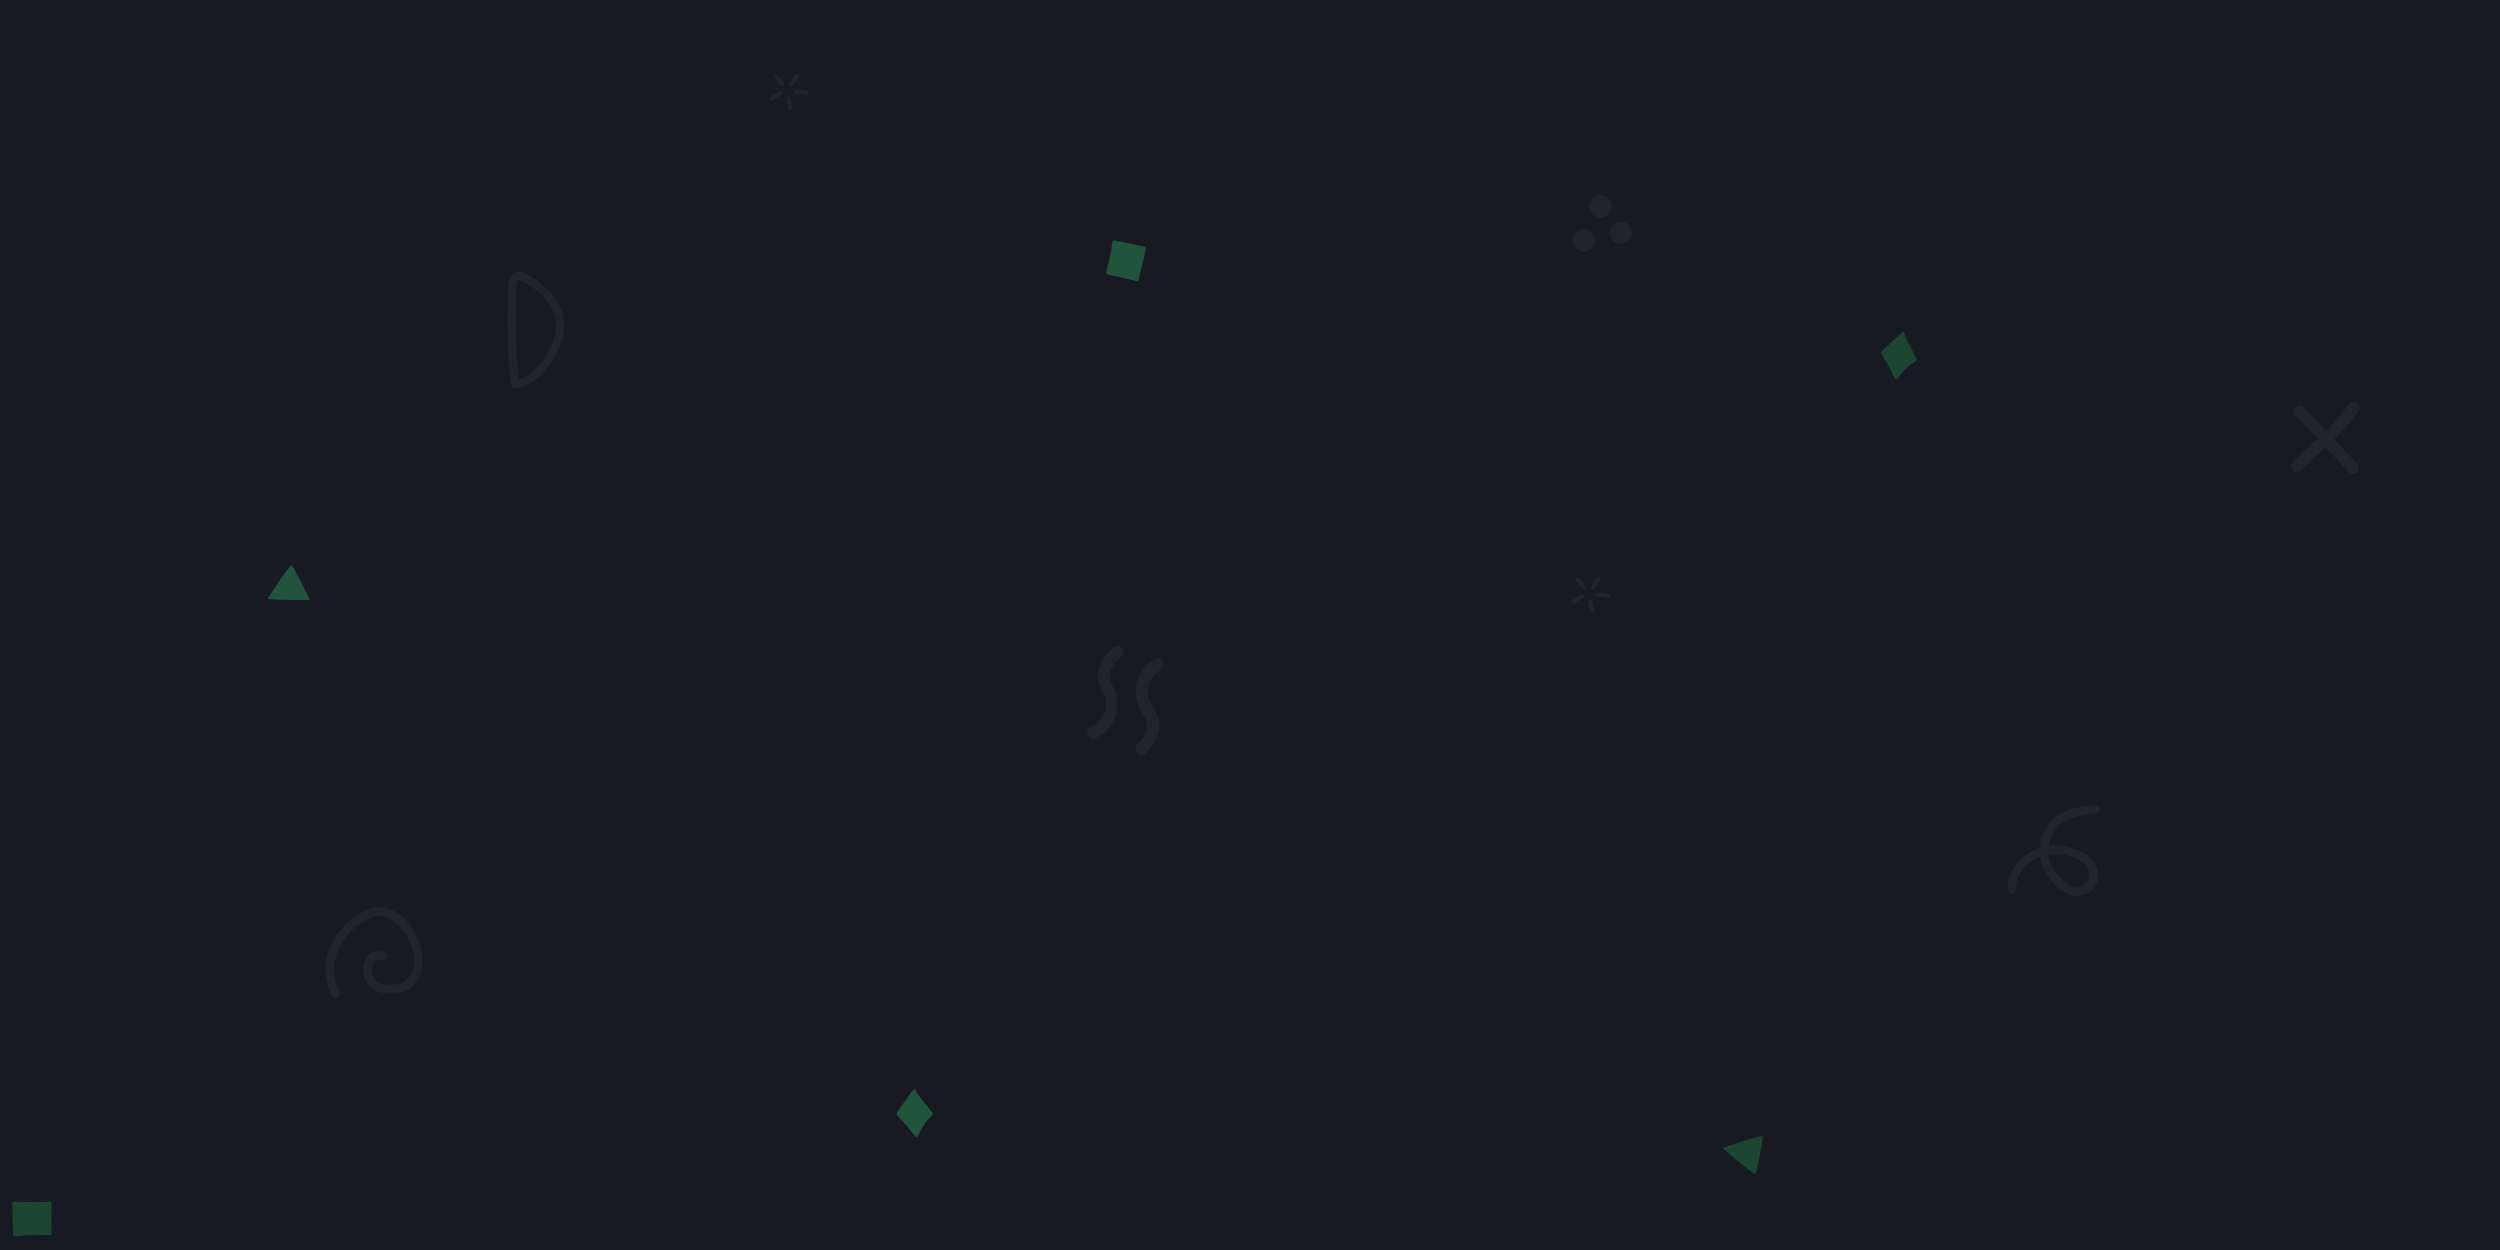
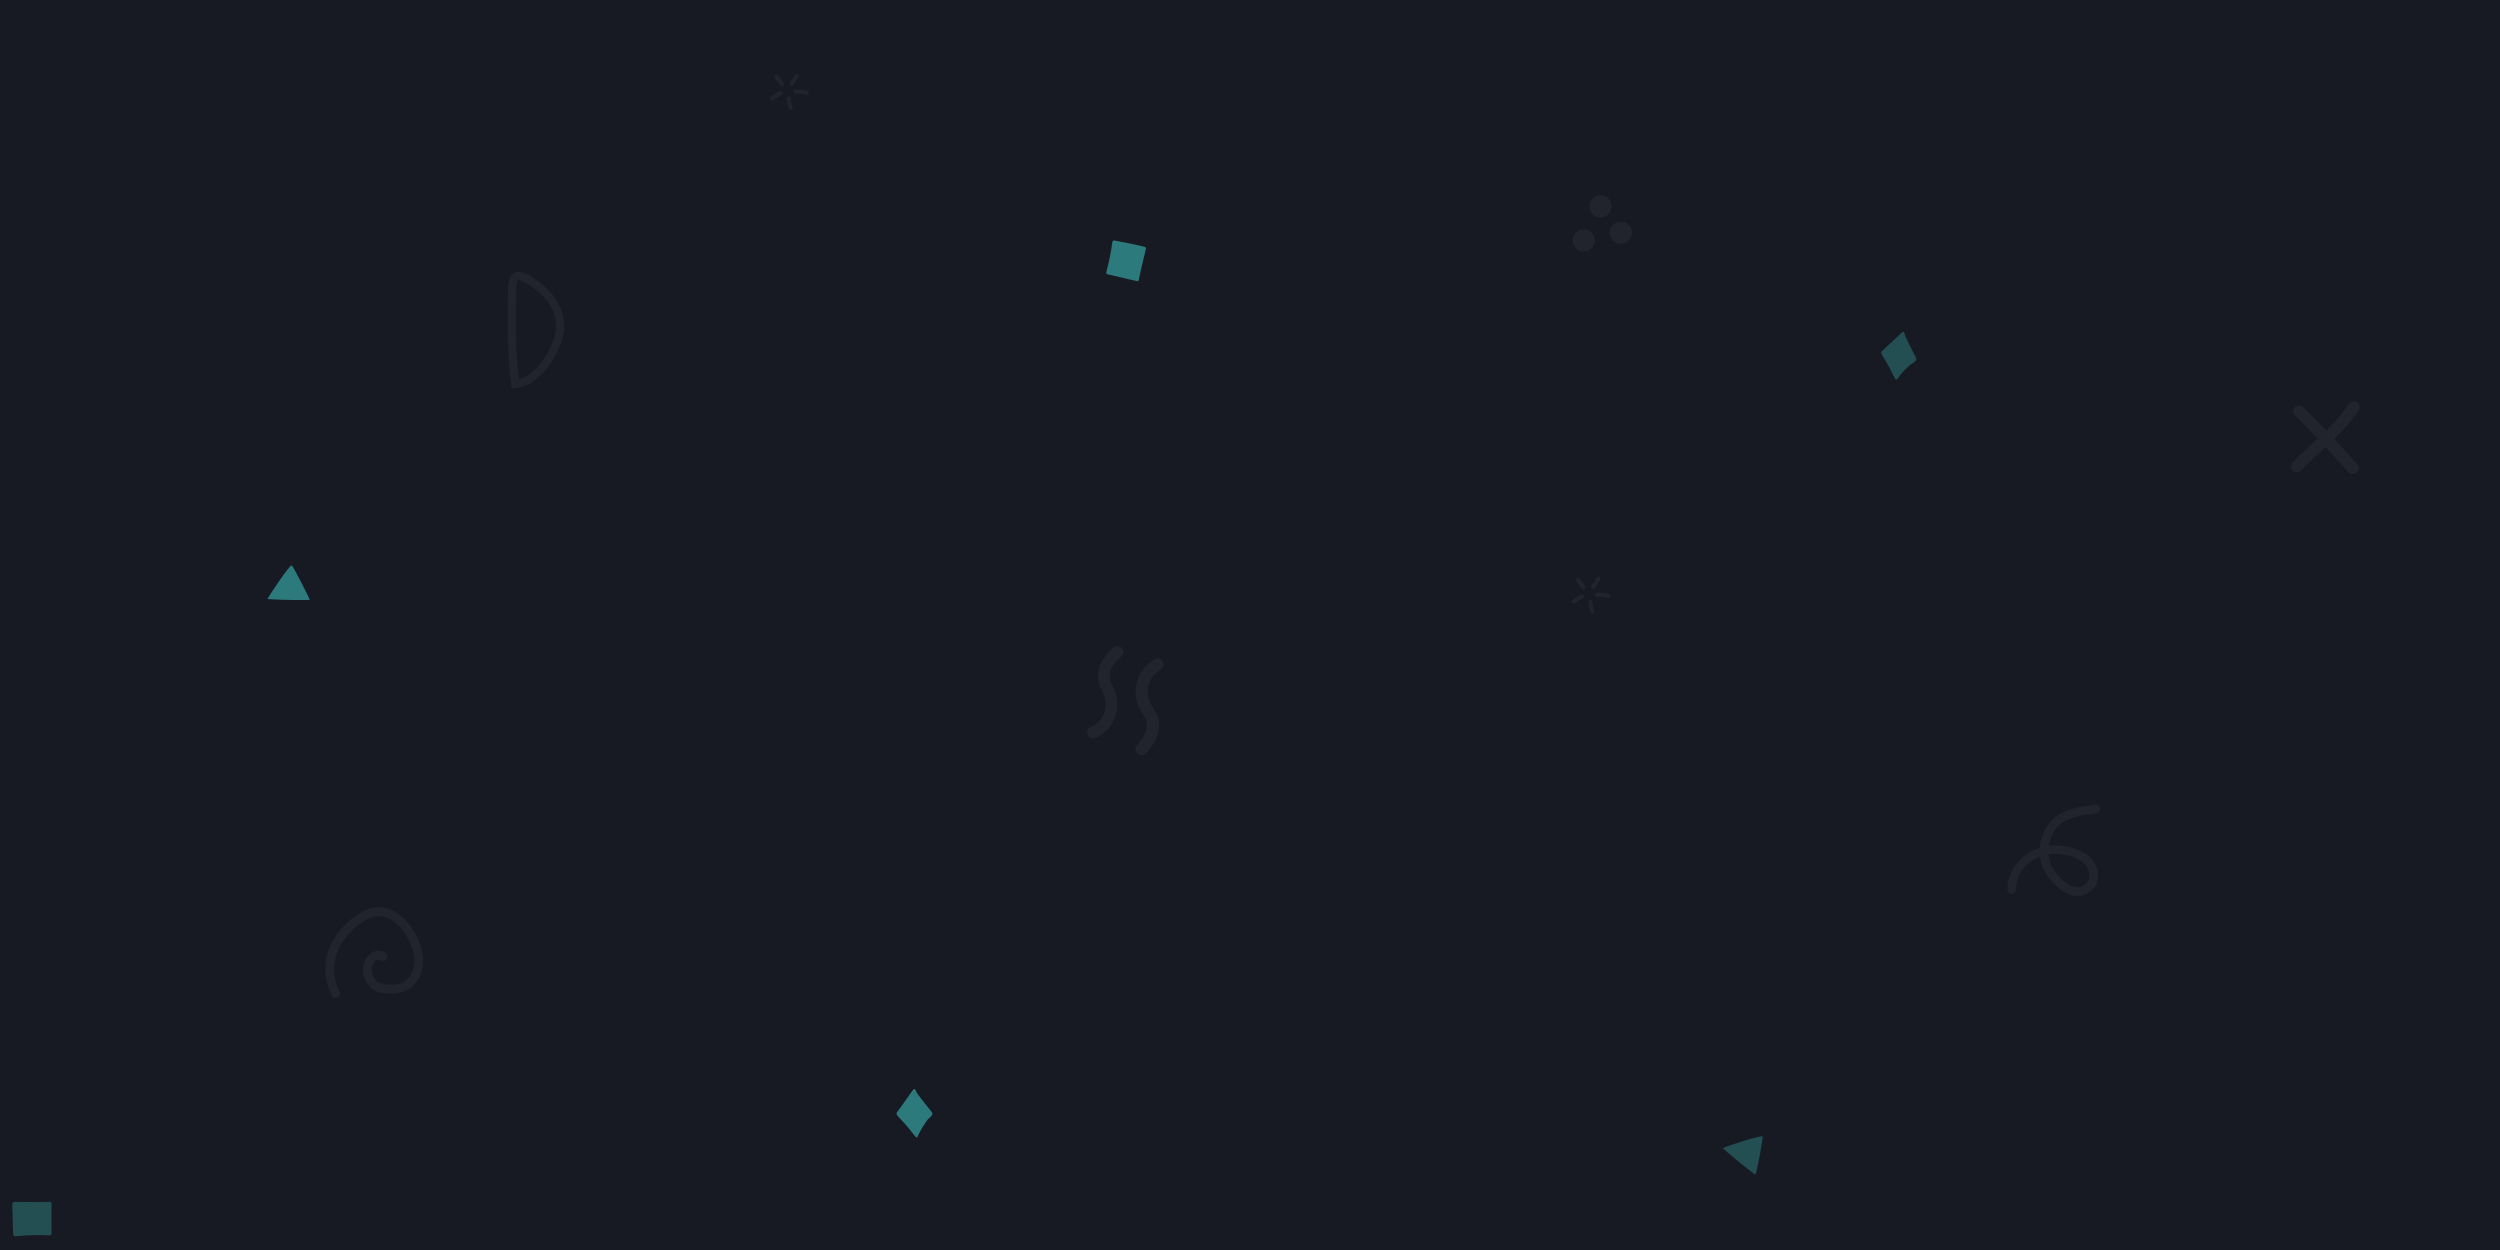
<svg xmlns="http://www.w3.org/2000/svg" width="1490" height="745" viewBox="0 0 1600 800">
  <rect fill="#171923" width="1600" height="800" />
-   <path fill="#1C4532" d="M1102.5 734.8c2.5-1.2 24.8-8.6 25.6-7.5.5.7-3.9 23.8-4.6 24.5C1123.3 752.1 1107.5 739.5 1102.5 734.8zM1226.3 229.1c0-.1-4.9-9.4-7-14.2-.1-.3-.3-1.1-.4-1.6-.1-.4-.3-.7-.6-.9-.3-.2-.6-.1-.8.1l-13.1 12.3c0 0 0 0 0 0-.2.2-.3.5-.4.8 0 .3 0 .7.2 1 .1.1 1.4 2.5 2.1 3.6 2.4 3.7 6.5 12.1 6.5 12.2.2.3.4.5.7.6.3 0 .5-.1.7-.3 0 0 1.8-2.5 2.7-3.6 1.5-1.6 3-3.2 4.6-4.7 1.2-1.2 1.6-1.4 2.1-1.6.5-.3 1.1-.5 2.5-1.9C1226.5 230.4 1226.6 229.6 1226.3 229.1zM33 770.3C33 770.3 33 770.3 33 770.3c0-.7-.5-1.2-1.2-1.2-.1 0-.3 0-.4.1-1.6.2-14.3.1-22.2 0-.3 0-.6.1-.9.4-.2.2-.4.5-.4.9 0 .2 0 4.9.1 5.9l.4 13.6c0 .3.2.6.4.9.2.2.5.3.8.3 0 0 .1 0 .1 0 7.3-.7 14.7-.9 22-.6.3 0 .7-.1.9-.3.2-.2.4-.6.4-.9C32.9 783.3 32.9 776.2 33 770.3z" />
-   <path fill="#22543D" d="M171.1 383.4c1.3-2.5 14.3-22 15.6-21.6.8.3 11.5 21.2 11.5 22.1C198.1 384.2 177.9 384 171.1 383.4zM596.4 711.8c-.1-.1-6.7-8.2-9.7-12.5-.2-.3-.5-1-.7-1.5-.2-.4-.4-.7-.7-.8-.3-.1-.6 0-.8.3L574 712c0 0 0 0 0 0-.2.2-.2.5-.2.9 0 .3.2.7.4.9.1.1 1.8 2.2 2.8 3.1 3.1 3.1 8.8 10.5 8.9 10.6.2.3.5.4.8.4.3 0 .5-.2.6-.5 0 0 1.2-2.8 2-4.1 1.1-1.9 2.3-3.7 3.5-5.5.9-1.4 1.3-1.7 1.7-2 .5-.4 1-.7 2.1-2.4C596.9 713.1 596.8 712.3 596.4 711.8zM727.5 179.9C727.5 179.9 727.5 179.9 727.5 179.9c.6.2 1.3-.2 1.4-.8 0-.1 0-.2 0-.4.2-1.4 2.8-12.6 4.5-19.5.1-.3 0-.6-.2-.8-.2-.3-.5-.4-.8-.5-.2 0-4.7-1.1-5.7-1.3l-13.4-2.7c-.3-.1-.7 0-.9.2-.2.2-.4.4-.5.6 0 0 0 .1 0 .1-.8 6.5-2.2 13.1-3.9 19.4-.1.3 0 .6.2.9.2.3.5.4.8.5C714.8 176.9 721.7 178.5 727.5 179.9zM728.5 178.1c-.1-.1-.2-.2-.4-.2C728.3 177.9 728.4 178 728.5 178.1z" />
+   <path fill="#234E52" d="M1102.5 734.8c2.5-1.2 24.8-8.6 25.6-7.5.5.7-3.9 23.8-4.6 24.5C1123.3 752.1 1107.5 739.5 1102.5 734.8zM1226.3 229.1c0-.1-4.9-9.4-7-14.2-.1-.3-.3-1.1-.4-1.6-.1-.4-.3-.7-.6-.9-.3-.2-.6-.1-.8.1l-13.1 12.3c0 0 0 0 0 0-.2.2-.3.5-.4.8 0 .3 0 .7.2 1 .1.1 1.4 2.5 2.1 3.6 2.4 3.7 6.5 12.1 6.5 12.2.2.3.4.5.7.6.3 0 .5-.1.7-.3 0 0 1.8-2.5 2.7-3.6 1.5-1.6 3-3.2 4.6-4.7 1.2-1.2 1.6-1.4 2.1-1.6.5-.3 1.1-.5 2.5-1.9C1226.5 230.4 1226.6 229.6 1226.3 229.1zM33 770.3C33 770.3 33 770.3 33 770.3c0-.7-.5-1.2-1.2-1.2-.1 0-.3 0-.4.1-1.6.2-14.3.1-22.2 0-.3 0-.6.1-.9.4-.2.2-.4.5-.4.9 0 .2 0 4.9.1 5.9l.4 13.6c0 .3.2.6.4.9.2.2.5.3.8.3 0 0 .1 0 .1 0 7.3-.7 14.7-.9 22-.6.3 0 .7-.1.9-.3.2-.2.4-.6.4-.9C32.9 783.3 32.9 776.2 33 770.3z" />
+   <path fill="#2C7A7B" d="M171.1 383.4c1.3-2.5 14.3-22 15.6-21.6.8.3 11.5 21.2 11.5 22.1C198.1 384.2 177.9 384 171.1 383.4zM596.4 711.8c-.1-.1-6.7-8.2-9.7-12.5-.2-.3-.5-1-.7-1.5-.2-.4-.4-.7-.7-.8-.3-.1-.6 0-.8.3L574 712c0 0 0 0 0 0-.2.2-.2.5-.2.9 0 .3.2.7.4.9.1.1 1.8 2.2 2.8 3.1 3.1 3.1 8.8 10.5 8.9 10.6.2.3.5.4.8.4.3 0 .5-.2.6-.5 0 0 1.2-2.8 2-4.1 1.1-1.9 2.3-3.7 3.5-5.5.9-1.4 1.3-1.7 1.7-2 .5-.4 1-.7 2.1-2.4C596.9 713.1 596.8 712.3 596.4 711.8zM727.5 179.9C727.5 179.9 727.5 179.9 727.5 179.9c.6.2 1.3-.2 1.4-.8 0-.1 0-.2 0-.4.2-1.4 2.8-12.6 4.5-19.5.1-.3 0-.6-.2-.8-.2-.3-.5-.4-.8-.5-.2 0-4.7-1.1-5.7-1.3l-13.4-2.7c-.3-.1-.7 0-.9.2-.2.2-.4.4-.5.6 0 0 0 .1 0 .1-.8 6.5-2.2 13.1-3.9 19.4-.1.3 0 .6.2.9.2.3.5.4.8.5C714.8 176.9 721.7 178.5 727.5 179.9zM728.5 178.1c-.1-.1-.2-.2-.4-.2C728.3 177.9 728.4 178 728.5 178.1z" />
  <g fill-opacity="0.05" fill="#FFF">
    <path d="M699.6 472.7c-1.5 0-2.8-.8-3.5-2.3-.8-1.9 0-4.2 1.9-5 3.7-1.6 6.8-4.7 8.4-8.5 1.6-3.8 1.7-8.1.2-11.9-.3-.9-.8-1.8-1.2-2.8-.8-1.7-1.8-3.7-2.3-5.9-.9-4.1-.2-8.6 2-12.8 1.7-3.1 4.1-6.1 7.6-9.1 1.6-1.4 4-1.2 5.3.4 1.4 1.6 1.2 4-.4 5.3-2.8 2.5-4.7 4.7-5.9 7-1.4 2.6-1.9 5.3-1.3 7.6.3 1.4 1 2.8 1.7 4.3.5 1.1 1 2.2 1.5 3.3 2.1 5.6 2 12-.3 17.6-2.3 5.5-6.8 10.1-12.3 12.5C700.6 472.6 700.1 472.7 699.6 472.7zM740.4 421.4c1.5-.2 3 .5 3.8 1.9 1.1 1.8.4 4.2-1.4 5.3-3.7 2.1-6.4 5.6-7.6 9.5-1.2 4-.8 8.4 1.1 12.1.4.9 1 1.7 1.6 2.7 1 1.7 2.2 3.5 3 5.7 1.4 4 1.2 8.7-.6 13.2-1.4 3.4-3.5 6.6-6.8 10.1-1.5 1.6-3.9 1.7-5.5.2-1.6-1.4-1.7-3.9-.2-5.4 2.6-2.8 4.3-5.3 5.3-7.7 1.1-2.8 1.3-5.6.5-7.9-.5-1.3-1.3-2.7-2.2-4.1-.6-1-1.3-2.1-1.9-3.2-2.8-5.4-3.4-11.9-1.7-17.8 1.8-5.9 5.8-11 11.2-14C739.4 421.6 739.9 421.4 740.4 421.4zM261.3 590.9c5.7 6.8 9 15.7 9.4 22.4.5 7.3-2.4 16.4-10.2 20.4-3 1.5-6.7 2.2-11.2 2.2-7.9-.1-12.9-2.9-15.4-8.4-2.1-4.7-2.3-11.4 1.8-15.9 3.2-3.5 7.8-4.1 11.2-1.6 1.2.9 1.5 2.7.6 3.9-.9 1.2-2.7 1.5-3.9.6-1.8-1.3-3.6.6-3.8.8-2.4 2.6-2.1 7-.8 9.9 1.5 3.4 4.7 5 10.4 5.1 3.6 0 6.4-.5 8.6-1.6 4.7-2.4 7.7-8.6 7.2-15-.5-7.3-5.3-18.2-13-23.9-4.2-3.1-8.5-4.1-12.9-3.1-3.1.7-6.2 2.4-9.7 5-6.6 5.1-11.7 11.8-14.2 19-2.7 7.7-2.1 15.8 1.9 23.9.7 1.4.1 3.1-1.3 3.7-1.4.7-3.1.1-3.7-1.3-4.6-9.4-5.4-19.2-2.2-28.2 2.9-8.2 8.6-15.9 16.1-21.6 4.1-3.1 8-5.1 11.8-6 6-1.4 12 0 17.5 4C257.6 586.9 259.6 588.8 261.3 590.9z" />
    <circle cx="1013.7" cy="153.9" r="7.1" />
    <circle cx="1024.3" cy="132.1" r="7.1" />
    <circle cx="1037.3" cy="148.9" r="7.1" />
    <path d="M1508.7 297.2c-4.8-5.4-9.7-10.8-14.8-16.2 5.6-5.6 11.1-11.5 15.6-18.2 1.2-1.7.7-4.1-1-5.2-1.7-1.2-4.1-.7-5.2 1-4.2 6.2-9.1 11.6-14.5 16.9-4.8-5-9.7-10-14.7-14.9-1.5-1.5-3.9-1.5-5.3 0-1.5 1.5-1.5 3.9 0 5.3 4.9 4.8 9.7 9.8 14.5 14.8-1.1 1.1-2.3 2.2-3.5 3.2-4.1 3.8-8.4 7.8-12.4 12-1.4 1.5-1.4 3.8 0 5.3 0 0 0 0 0 0 1.5 1.4 3.9 1.4 5.3-.1 3.9-4 8.1-7.9 12.1-11.7 1.2-1.1 2.3-2.2 3.5-3.3 4.9 5.3 9.8 10.6 14.6 15.9.1.1.1.1.2.2 1.4 1.4 3.7 1.5 5.2.2C1510 301.2 1510.1 298.8 1508.7 297.2zM327.6 248.6l-.4-2.6c-1.5-11.1-2.2-23.2-2.3-37 0-5.5 0-11.5.2-18.5 0-.7 0-1.5 0-2.3 0-5 0-11.2 3.9-13.5 2.2-1.3 5.1-1 8.5.9 5.7 3.1 13.2 8.7 17.5 14.9 5.5 7.8 7.3 16.9 5 25.7-3.2 12.3-15 31-30 32.1L327.6 248.6zM332.1 179.2c-.2 0-.3 0-.4.1-.1.1-.7.5-1.1 2.7-.3 1.9-.3 4.2-.3 6.3 0 .8 0 1.7 0 2.4-.2 6.9-.2 12.8-.2 18.3.1 12.5.7 23.5 2 33.7 11-2.7 20.4-18.1 23-27.8 1.9-7.2.4-14.8-4.2-21.3l0 0C347 188.1 340 183 335 180.3 333.6 179.5 332.6 179.2 332.1 179.2zM516.3 60.8c-.1 0-.2 0-.4-.1-2.4-.7-4-.9-6.7-.7-.7 0-1.3-.5-1.4-1.2 0-.7.5-1.3 1.2-1.4 3.1-.2 4.9 0 7.6.8.7.2 1.1.9.9 1.6C517.3 60.4 516.8 60.8 516.3 60.8zM506.1 70.5c-.5 0-1-.3-1.2-.8-.8-2.1-1.2-4.3-1.3-6.6 0-.7.5-1.3 1.2-1.3.7 0 1.3.5 1.3 1.2.1 2 .5 3.9 1.1 5.8.2.7-.1 1.4-.8 1.6C506.4 70.5 506.2 70.5 506.1 70.5zM494.1 64.4c-.4 0-.8-.2-1-.5-.4-.6-.3-1.4.2-1.8 1.8-1.4 3.7-2.6 5.8-3.6.6-.3 1.4 0 1.7.6.3.6 0 1.4-.6 1.7-1.9.9-3.7 2-5.3 3.3C494.7 64.3 494.4 64.4 494.1 64.4zM500.5 55.3c-.5 0-.9-.3-1.2-.7-.5-1-1.2-1.9-2.4-3.4-.3-.4-.7-.9-1.1-1.4-.4-.6-.3-1.4.2-1.8.6-.4 1.4-.3 1.8.2.4.5.8 1 1.1 1.4 1.3 1.6 2.1 2.6 2.7 3.9.3.6 0 1.4-.6 1.7C500.9 55.3 500.7 55.3 500.5 55.3zM506.7 55c-.3 0-.5-.1-.8-.2-.6-.4-.7-1.2-.3-1.8 1.2-1.7 2.3-3.4 3.3-5.2.3-.6 1.1-.9 1.7-.5.6.3.9 1.1.5 1.7-1 1.9-2.2 3.8-3.5 5.6C507.4 54.8 507.1 55 506.7 55zM1029.3 382.8c-.1 0-.2 0-.4-.1-2.4-.7-4-.9-6.7-.7-.7 0-1.3-.5-1.4-1.2 0-.7.5-1.3 1.2-1.4 3.1-.2 4.9 0 7.6.8.7.2 1.1.9.9 1.6C1030.3 382.4 1029.8 382.8 1029.3 382.8zM1019.1 392.5c-.5 0-1-.3-1.2-.8-.8-2.1-1.2-4.3-1.3-6.6 0-.7.5-1.3 1.2-1.3.7 0 1.3.5 1.3 1.2.1 2 .5 3.9 1.1 5.8.2.7-.1 1.4-.8 1.6C1019.4 392.5 1019.2 392.5 1019.1 392.5zM1007.1 386.4c-.4 0-.8-.2-1-.5-.4-.6-.3-1.4.2-1.8 1.8-1.4 3.7-2.6 5.8-3.6.6-.3 1.4 0 1.7.6.3.6 0 1.4-.6 1.7-1.9.9-3.7 2-5.3 3.3C1007.7 386.3 1007.4 386.4 1007.1 386.4zM1013.5 377.3c-.5 0-.9-.3-1.2-.7-.5-1-1.2-1.9-2.4-3.4-.3-.4-.7-.9-1.1-1.4-.4-.6-.3-1.4.2-1.8.6-.4 1.4-.3 1.8.2.4.5.8 1 1.1 1.4 1.3 1.6 2.1 2.6 2.7 3.9.3.6 0 1.4-.6 1.7C1013.9 377.3 1013.7 377.3 1013.5 377.3zM1019.7 377c-.3 0-.5-.1-.8-.2-.6-.4-.7-1.2-.3-1.8 1.2-1.7 2.3-3.4 3.3-5.2.3-.6 1.1-.9 1.7-.5.6.3.9 1.1.5 1.7-1 1.9-2.2 3.8-3.5 5.6C1020.4 376.8 1020.1 377 1019.7 377zM1329.7 573.4c-1.4 0-2.9-.2-4.5-.7-8.4-2.7-16.6-12.7-18.7-20-.4-1.4-.7-2.9-.9-4.4-8.1 3.3-15.5 10.6-15.4 21 0 1.5-1.2 2.7-2.7 2.8 0 0 0 0 0 0-1.5 0-2.7-1.2-2.7-2.7-.1-6.7 2.4-12.9 7-18 3.6-4 8.4-7.1 13.7-8.8.5-6.5 3.1-12.9 7.4-17.4 7-7.4 18.2-8.9 27.3-10.1l.7-.1c1.5-.2 2.9.9 3.1 2.3.2 1.5-.9 2.9-2.3 3.1l-.7.1c-8.6 1.2-18.4 2.5-24 8.4-3 3.2-5 7.7-5.7 12.4 7.9-1 17.7 1.3 24.3 5.7 4.3 2.9 7.1 7.8 7.2 12.7.2 4.3-1.7 8.3-5.2 11.1C1335.2 572.4 1332.6 573.4 1329.7 573.4zM1311 546.7c.1 1.5.4 3 .8 4.4 1.7 5.8 8.7 14.2 15.1 16.3 2.8.9 5.1.5 7.2-1.1 2.7-2.1 3.2-4.8 3.1-6.6-.1-3.2-2-6.4-4.8-8.3C1326.7 547.5 1317.7 545.6 1311 546.7z" />
  </g>
</svg>
